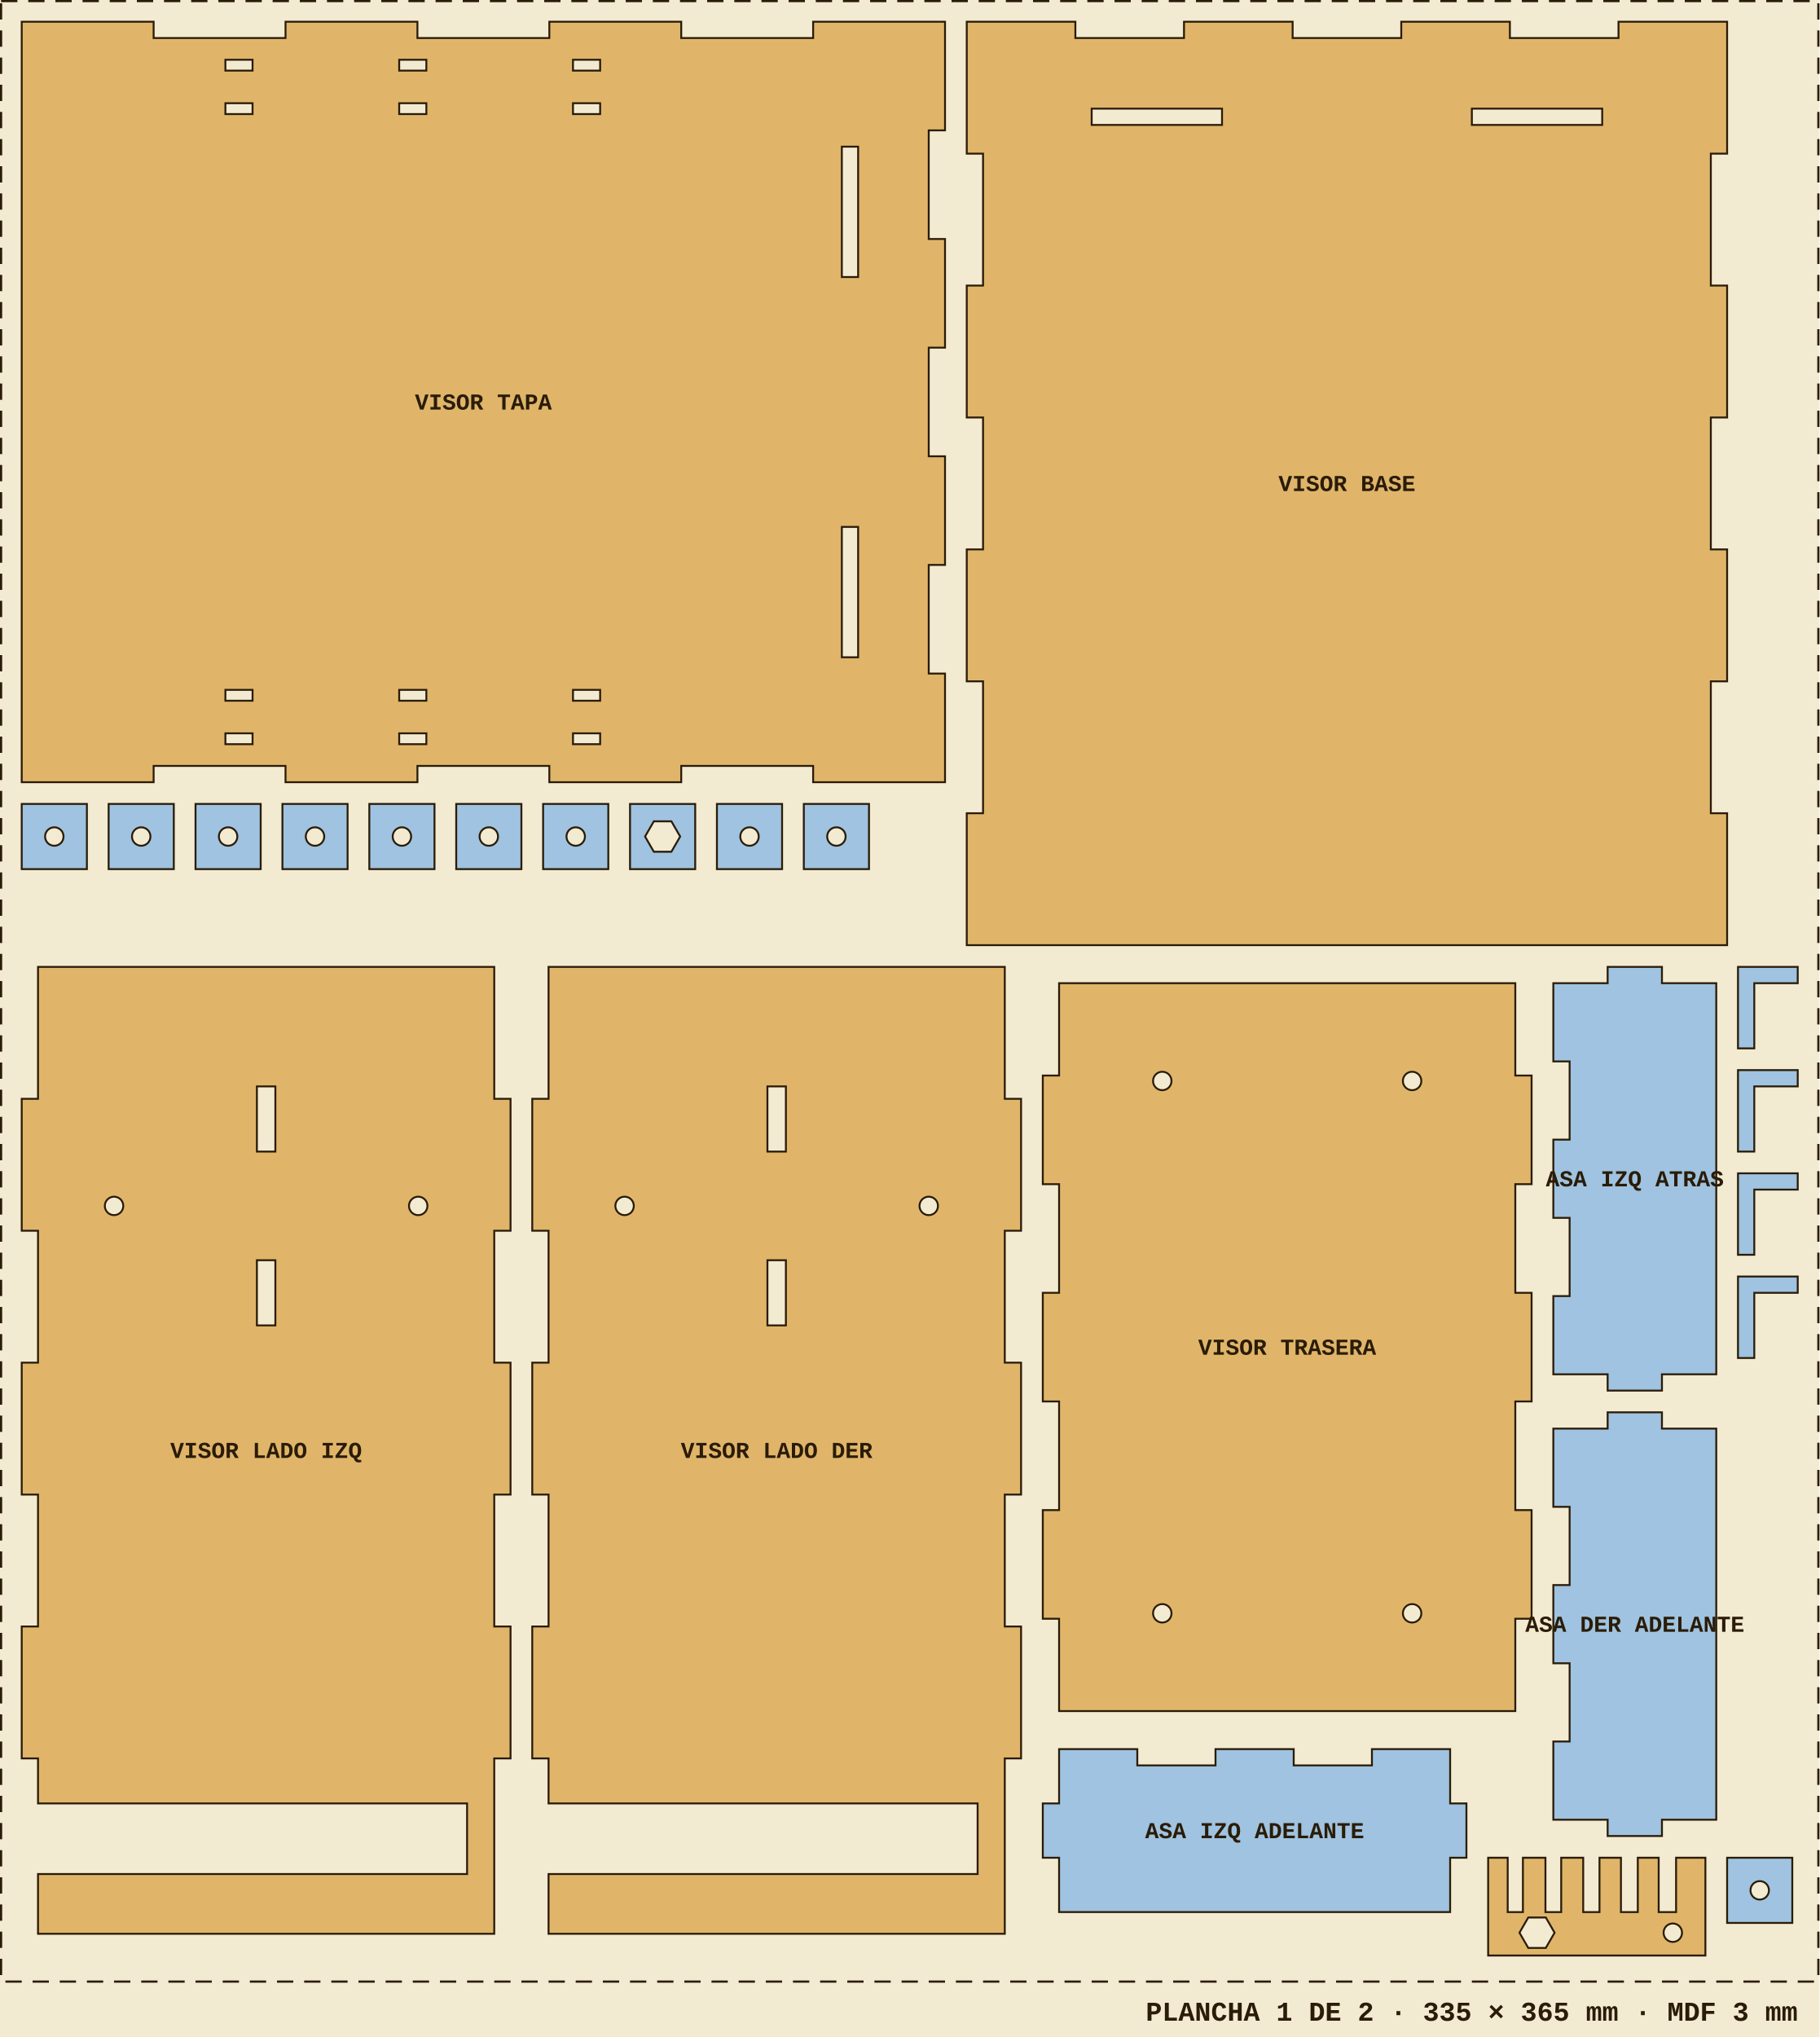
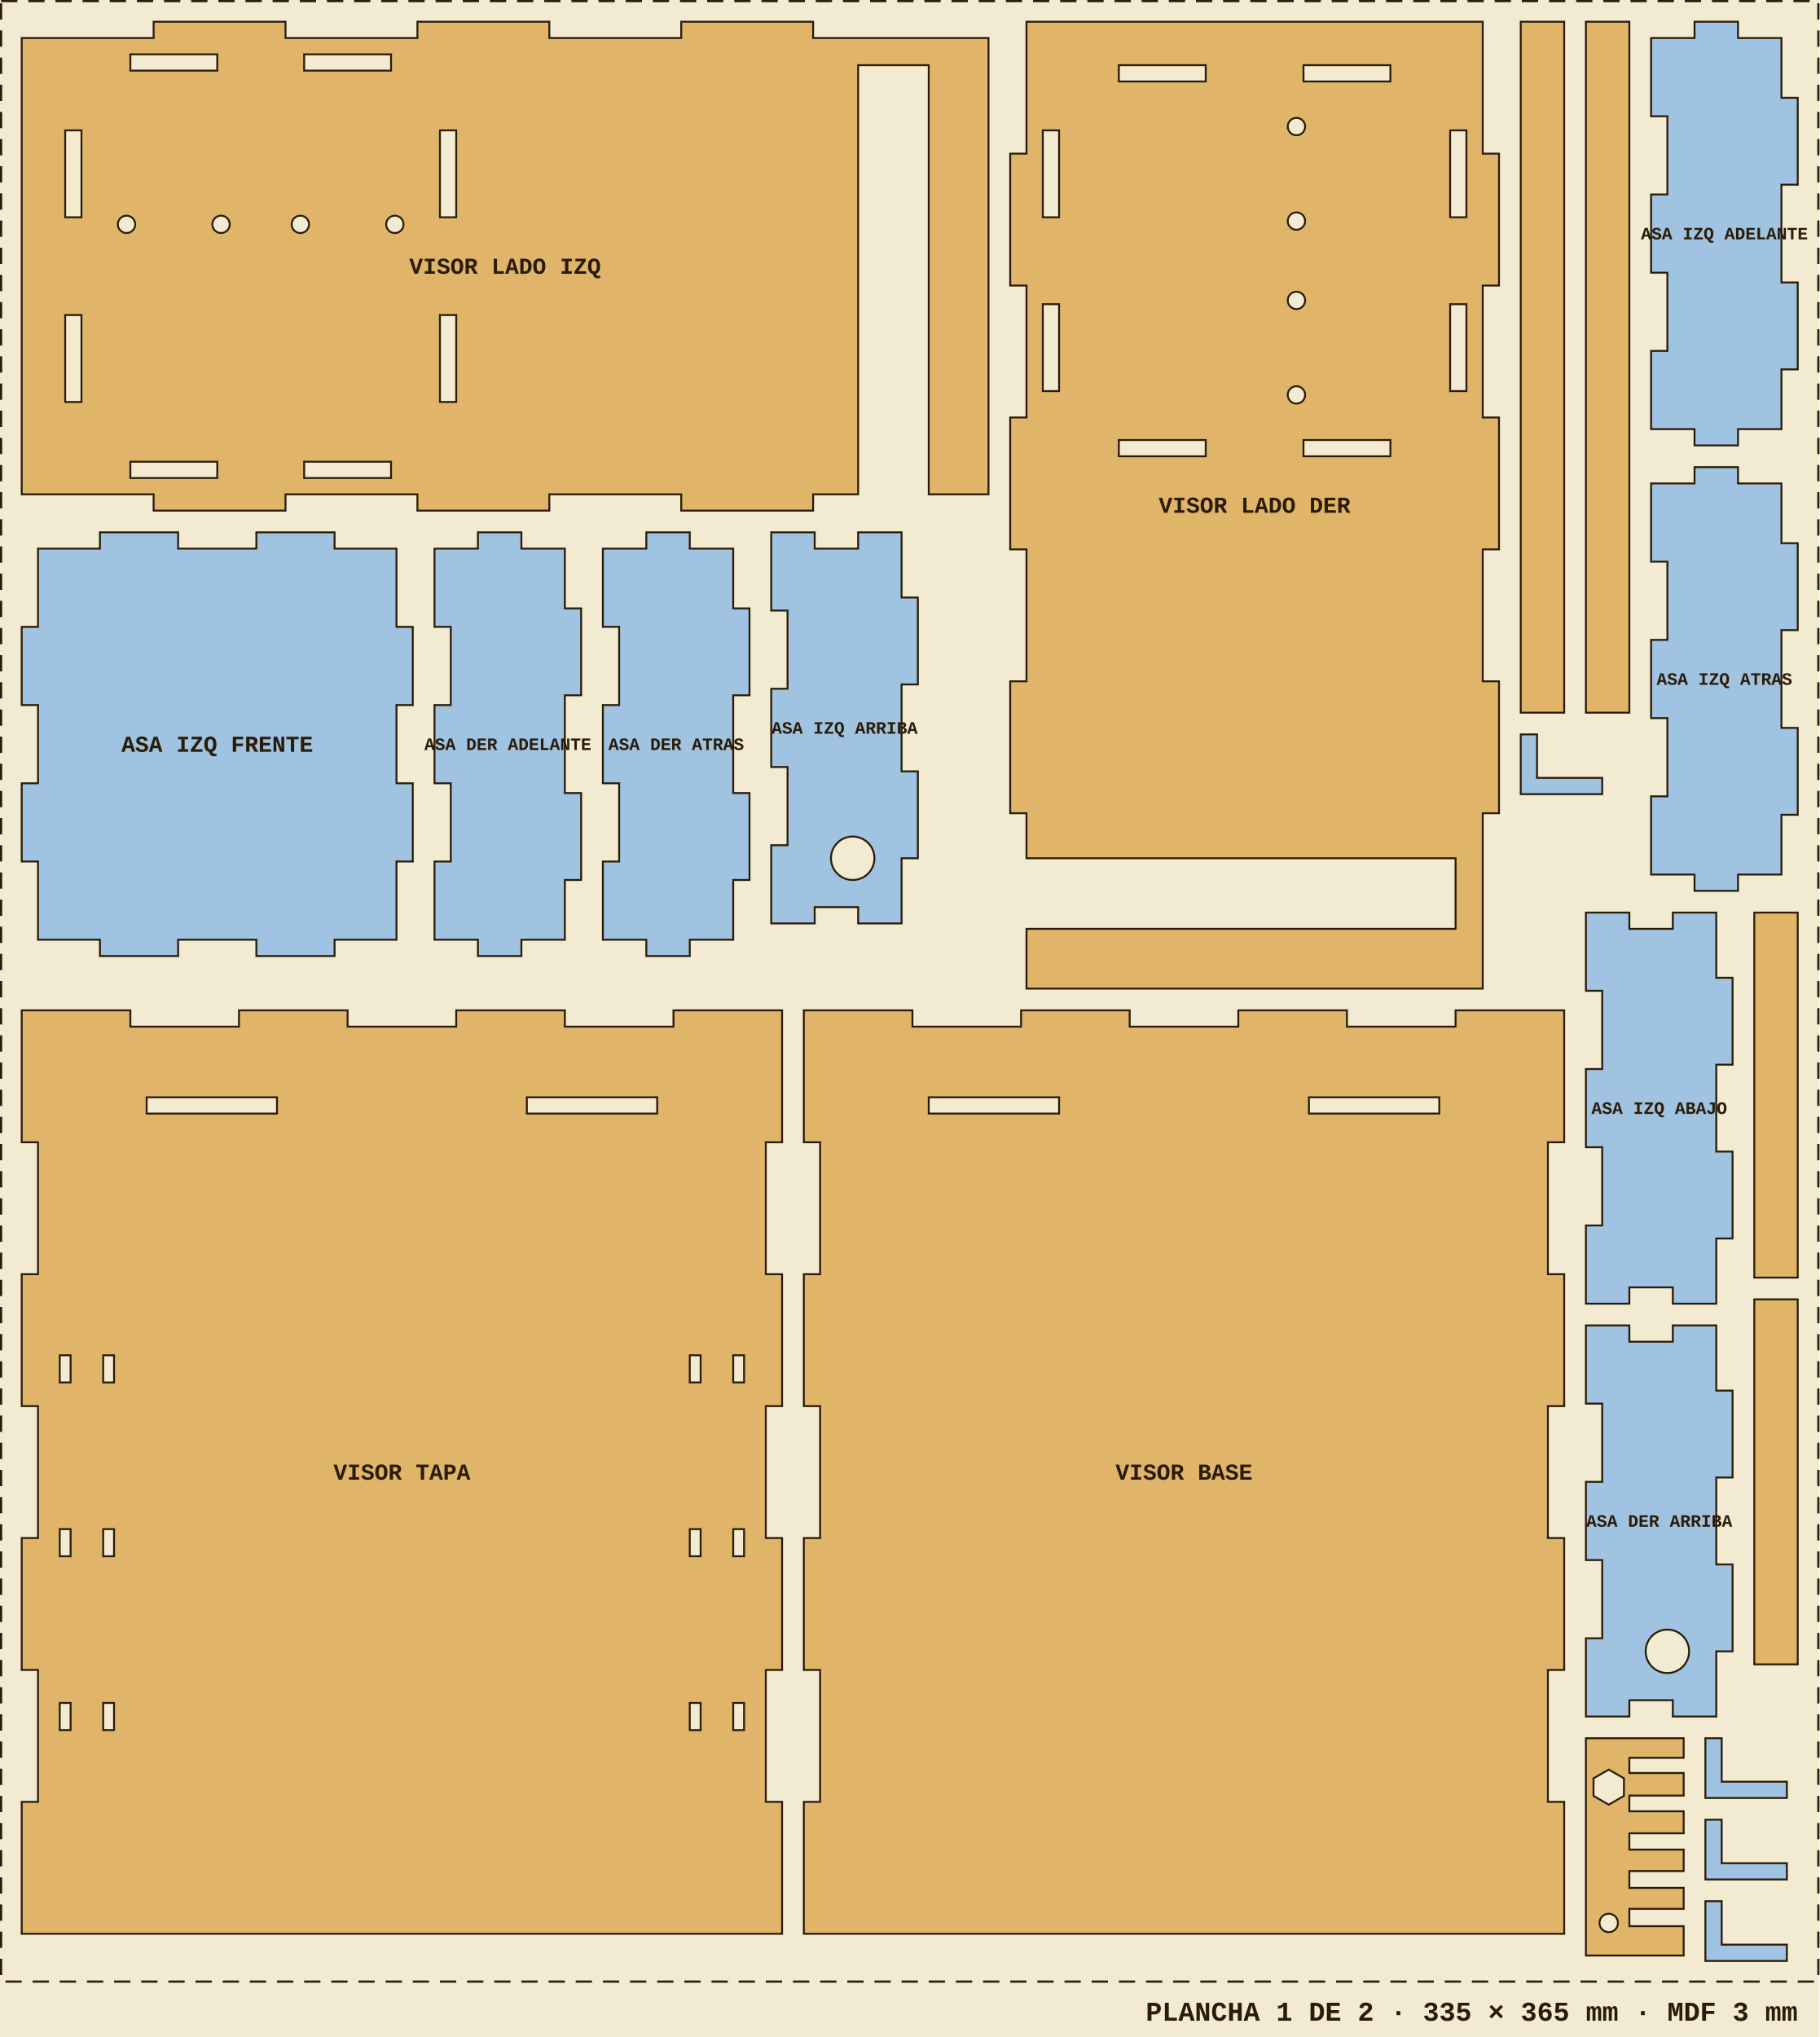
<svg xmlns="http://www.w3.org/2000/svg" width="335mm" height="375mm" viewBox="0 0 335 375">
  <rect width="100%" height="100%" fill="#f3ead2" />
  <rect x="0.2" y="0.2" width="334.6" height="364.6" fill="none" stroke="#2a1c08" stroke-width="0.4" stroke-dasharray="3 2" />
-   <path d="M4,4 L4,144 L28.286,144 L28.286,141 L52.571,141 L52.571,144 L76.857,144 L76.857,141 L101.143,141 L101.143,144 L125.429,144 L125.429,141 L149.714,141 L149.714,144 L174,144 L174,124 L171,124 L171,104 L174,104 L174,84 L171,84 L171,64 L174,64 L174,44 L171,44 L171,24 L174,24 L174,4 L149.714,4 L149.714,7 L125.429,7 L125.429,4 L101.143,4 L101.143,7 L76.857,7 L76.857,4 L52.571,4 L52.571,7 L28.286,7 L28.286,4 Z M155,27 L155,51 L158,51 L158,27 Z M155,97 L155,121 L158,121 L158,97 Z M41.5,11 L41.5,13 L46.5,13 L46.5,11 Z M41.5,19 L41.5,21 L46.5,21 L46.5,19 Z M73.5,11 L73.5,13 L78.5,13 L78.5,11 Z M73.5,19 L73.5,21 L78.5,21 L78.5,19 Z M105.5,11 L105.5,13 L110.5,13 L110.5,11 Z M105.5,19 L105.5,21 L110.5,21 L110.5,19 Z M41.5,127 L41.5,129 L46.5,129 L46.5,127 Z M41.5,135 L41.5,137 L46.5,137 L46.5,135 Z M73.5,127 L73.5,129 L78.5,129 L78.5,127 Z M73.5,135 L73.5,137 L78.5,137 L78.5,135 Z M105.5,127 L105.5,129 L110.5,129 L110.5,127 Z M105.5,135 L105.5,137 L110.5,137 L110.5,135 Z" fill="#e0b56a" fill-rule="evenodd" stroke="#2a1c08" stroke-width="0.35" />
-   <text x="89" y="75.4" font-family="Courier New, monospace" font-size="4.2" font-weight="bold" fill="#2a1c08" text-anchor="middle">VISOR TAPA</text>
-   <path d="M178,174 L318,174 L318,149.714 L315,149.714 L315,125.429 L318,125.429 L318,101.143 L315,101.143 L315,76.857 L318,76.857 L318,52.571 L315,52.571 L315,28.286 L318,28.286 L318,4 L298,4 L298,7 L278,7 L278,4 L258,4 L258,7 L238,7 L238,4 L218,4 L218,7 L198,7 L198,4 L178,4 L178,28.286 L181,28.286 L181,52.571 L178,52.571 L178,76.857 L181,76.857 L181,101.143 L178,101.143 L178,125.429 L181,125.429 L181,149.714 L178,149.714 Z M201,23 L225,23 L225,20 L201,20 Z M271,23 L295,23 L295,20 L271,20 Z" fill="#e0b56a" fill-rule="evenodd" stroke="#2a1c08" stroke-width="0.35" />
-   <text x="248" y="90.4" font-family="Courier New, monospace" font-size="4.2" font-weight="bold" fill="#2a1c08" text-anchor="middle">VISOR BASE</text>
-   <path d="M7,178 L7,202.286 L4,202.286 L4,226.571 L7,226.571 L7,250.857 L4,250.857 L4,275.143 L7,275.143 L7,299.429 L4,299.429 L4,323.714 L7,323.714 L7,332 L86,332 L86,345 L7,345 L7,356 L91,356 L91,323.714 L94,323.714 L94,299.429 L91,299.429 L91,275.143 L94,275.143 L94,250.857 L91,250.857 L91,226.571 L94,226.571 L94,202.286 L91,202.286 L91,178 Z M47.3,200 L47.3,212 L50.7,212 L50.7,200 Z M47.3,232 L47.3,244 L50.7,244 L50.7,232 Z" fill="#e0b56a" fill-rule="evenodd" stroke="#2a1c08" stroke-width="0.35" />
-   <circle cx="21" cy="222" r="1.7" fill="#f3ead2" stroke="#2a1c08" stroke-width="0.35" />
-   <circle cx="77" cy="222" r="1.7" fill="#f3ead2" stroke="#2a1c08" stroke-width="0.35" />
-   <text x="49" y="268.4" font-family="Courier New, monospace" font-size="4.2" font-weight="bold" fill="#2a1c08" text-anchor="middle">VISOR LADO IZQ</text>
-   <path d="M101,178 L101,202.286 L98,202.286 L98,226.571 L101,226.571 L101,250.857 L98,250.857 L98,275.143 L101,275.143 L101,299.429 L98,299.429 L98,323.714 L101,323.714 L101,332 L180,332 L180,345 L101,345 L101,356 L185,356 L185,323.714 L188,323.714 L188,299.429 L185,299.429 L185,275.143 L188,275.143 L188,250.857 L185,250.857 L185,226.571 L188,226.571 L188,202.286 L185,202.286 L185,178 Z M141.3,200 L141.3,212 L144.7,212 L144.7,200 Z M141.3,232 L141.3,244 L144.7,244 L144.7,232 Z" fill="#e0b56a" fill-rule="evenodd" stroke="#2a1c08" stroke-width="0.35" />
-   <circle cx="115" cy="222" r="1.7" fill="#f3ead2" stroke="#2a1c08" stroke-width="0.35" />
-   <circle cx="171" cy="222" r="1.7" fill="#f3ead2" stroke="#2a1c08" stroke-width="0.35" />
-   <text x="143" y="268.4" font-family="Courier New, monospace" font-size="4.2" font-weight="bold" fill="#2a1c08" text-anchor="middle">VISOR LADO DER</text>
-   <path d="M195,181 L195,198 L192,198 L192,218 L195,218 L195,238 L192,238 L192,258 L195,258 L195,278 L192,278 L192,298 L195,298 L195,315 L279,315 L279,298 L282,298 L282,278 L279,278 L279,258 L282,258 L282,238 L279,238 L279,218 L282,218 L282,198 L279,198 L279,181 Z" fill="#e0b56a" fill-rule="evenodd" stroke="#2a1c08" stroke-width="0.35" />
-   <circle cx="214" cy="199" r="1.7" fill="#f3ead2" stroke="#2a1c08" stroke-width="0.35" />
-   <circle cx="260" cy="199" r="1.7" fill="#f3ead2" stroke="#2a1c08" stroke-width="0.35" />
-   <circle cx="214" cy="297" r="1.7" fill="#f3ead2" stroke="#2a1c08" stroke-width="0.35" />
-   <circle cx="260" cy="297" r="1.7" fill="#f3ead2" stroke="#2a1c08" stroke-width="0.35" />
-   <text x="237" y="249.4" font-family="Courier New, monospace" font-size="4.2" font-weight="bold" fill="#2a1c08" text-anchor="middle">VISOR TRASERA</text>
-   <path d="M195,325 L195,332 L192,332 L192,342 L195,342 L195,352 L267,352 L267,342 L270,342 L270,332 L267,332 L267,325 L267,322 L252.6,322 L252.6,325 L238.2,325 L238.2,322 L223.8,322 L223.8,325 L209.4,325 L209.4,322 L195,322 Z" fill="#9fc3e0" fill-rule="evenodd" stroke="#2a1c08" stroke-width="0.35" />
-   <text x="231" y="338.4" font-family="Courier New, monospace" font-size="4.2" font-weight="bold" fill="#2a1c08" text-anchor="middle">ASA IZQ ADELANTE</text>
-   <path d="M289,253 L296,253 L296,256 L306,256 L306,253 L316,253 L316,181 L306,181 L306,178 L296,178 L296,181 L289,181 L286,181 L286,195.4 L289,195.4 L289,209.8 L286,209.8 L286,224.2 L289,224.2 L289,238.6 L286,238.6 L286,253 Z" fill="#9fc3e0" fill-rule="evenodd" stroke="#2a1c08" stroke-width="0.35" />
-   <text x="301" y="218.4" font-family="Courier New, monospace" font-size="4.2" font-weight="bold" fill="#2a1c08" text-anchor="middle">ASA IZQ ATRAS</text>
-   <path d="M289,335 L296,335 L296,338 L306,338 L306,335 L316,335 L316,263 L306,263 L306,260 L296,260 L296,263 L289,263 L286,263 L286,277.4 L289,277.4 L289,291.8 L286,291.8 L286,306.2 L289,306.2 L289,320.6 L286,320.6 L286,335 Z" fill="#9fc3e0" fill-rule="evenodd" stroke="#2a1c08" stroke-width="0.35" />
-   <text x="301" y="300.4" font-family="Courier New, monospace" font-size="4.2" font-weight="bold" fill="#2a1c08" text-anchor="middle">ASA DER ADELANTE</text>
-   <path d="M274,360 L314,360 L314,342 L308.6,342 L308.6,352 L305.4,352 L305.4,342 L301.55,342 L301.55,352 L298.45,352 L298.45,342 L294.5,342 L294.5,352 L291.5,352 L291.5,342 L287.45,342 L287.45,352 L284.55,352 L284.55,342 L280.4,342 L280.4,352 L277.6,352 L277.6,342 L274,342 Z M286.233,355.8 L284.617,353 L281.383,353 L279.767,355.8 L281.383,358.6 L284.617,358.6 Z" fill="#e0b56a" fill-rule="evenodd" stroke="#2a1c08" stroke-width="0.35" />
-   <circle cx="308" cy="355.8" r="1.7" fill="#f3ead2" stroke="#2a1c08" stroke-width="0.35" />
-   <path d="M320,178 L320,193 L323,193 L323,181 L331,181 L331,178 Z" fill="#9fc3e0" fill-rule="evenodd" stroke="#2a1c08" stroke-width="0.35" />
-   <path d="M320,197 L320,212 L323,212 L323,200 L331,200 L331,197 Z" fill="#9fc3e0" fill-rule="evenodd" stroke="#2a1c08" stroke-width="0.35" />
-   <path d="M320,216 L320,231 L323,231 L323,219 L331,219 L331,216 Z" fill="#9fc3e0" fill-rule="evenodd" stroke="#2a1c08" stroke-width="0.35" />
-   <path d="M320,235 L320,250 L323,250 L323,238 L331,238 L331,235 Z" fill="#9fc3e0" fill-rule="evenodd" stroke="#2a1c08" stroke-width="0.35" />
-   <path d="M318,354 L330,354 L330,342 L318,342 Z" fill="#9fc3e0" fill-rule="evenodd" stroke="#2a1c08" stroke-width="0.35" />
-   <circle cx="324" cy="348" r="1.7" fill="#f3ead2" stroke="#2a1c08" stroke-width="0.35" />
-   <path d="M4,160 L16,160 L16,148 L4,148 Z" fill="#9fc3e0" fill-rule="evenodd" stroke="#2a1c08" stroke-width="0.35" />
-   <circle cx="10" cy="154" r="1.7" fill="#f3ead2" stroke="#2a1c08" stroke-width="0.35" />
-   <path d="M20,160 L32,160 L32,148 L20,148 Z" fill="#9fc3e0" fill-rule="evenodd" stroke="#2a1c08" stroke-width="0.35" />
-   <circle cx="26" cy="154" r="1.7" fill="#f3ead2" stroke="#2a1c08" stroke-width="0.35" />
-   <path d="M36,160 L48,160 L48,148 L36,148 Z" fill="#9fc3e0" fill-rule="evenodd" stroke="#2a1c08" stroke-width="0.35" />
-   <circle cx="42" cy="154" r="1.7" fill="#f3ead2" stroke="#2a1c08" stroke-width="0.35" />
-   <path d="M52,160 L64,160 L64,148 L52,148 Z" fill="#9fc3e0" fill-rule="evenodd" stroke="#2a1c08" stroke-width="0.35" />
-   <circle cx="58" cy="154" r="1.7" fill="#f3ead2" stroke="#2a1c08" stroke-width="0.35" />
-   <path d="M68,160 L80,160 L80,148 L68,148 Z" fill="#9fc3e0" fill-rule="evenodd" stroke="#2a1c08" stroke-width="0.35" />
-   <circle cx="74" cy="154" r="1.7" fill="#f3ead2" stroke="#2a1c08" stroke-width="0.35" />
-   <path d="M84,160 L96,160 L96,148 L84,148 Z" fill="#9fc3e0" fill-rule="evenodd" stroke="#2a1c08" stroke-width="0.35" />
-   <circle cx="90" cy="154" r="1.7" fill="#f3ead2" stroke="#2a1c08" stroke-width="0.35" />
-   <path d="M100,160 L112,160 L112,148 L100,148 Z" fill="#9fc3e0" fill-rule="evenodd" stroke="#2a1c08" stroke-width="0.35" />
-   <circle cx="106" cy="154" r="1.7" fill="#f3ead2" stroke="#2a1c08" stroke-width="0.35" />
-   <path d="M116,160 L128,160 L128,148 L116,148 Z M125.233,154 L123.617,151.2 L120.383,151.2 L118.767,154 L120.383,156.8 L123.617,156.8 Z" fill="#9fc3e0" fill-rule="evenodd" stroke="#2a1c08" stroke-width="0.35" />
-   <path d="M132,160 L144,160 L144,148 L132,148 Z" fill="#9fc3e0" fill-rule="evenodd" stroke="#2a1c08" stroke-width="0.35" />
-   <circle cx="138" cy="154" r="1.7" fill="#f3ead2" stroke="#2a1c08" stroke-width="0.35" />
-   <path d="M148,160 L160,160 L160,148 L148,148 Z" fill="#9fc3e0" fill-rule="evenodd" stroke="#2a1c08" stroke-width="0.35" />
-   <circle cx="154" cy="154" r="1.7" fill="#f3ead2" stroke="#2a1c08" stroke-width="0.35" />
+   <path d="M4,91 L28.286,91 L28.286,94 L52.571,94 L52.571,91 L76.857,91 L76.857,94 L101.143,94 L101.143,91 L125.429,91 L125.429,94 L149.714,94 L149.714,91 L158,91 L158,12 L171,12 L171,91 L182,91 L182,7 L149.714,7 L149.714,4 L125.429,4 L125.429,7 L101.143,7 L101.143,4 L76.857,4 L76.857,7 L52.571,7 L52.571,4 L28.286,4 L28.286,7 L4,7 Z M24,88 L40,88 L40,85 L24,85 Z M24,13 L40,13 L40,10 L24,10 Z M56,88 L72,88 L72,85 L56,85 Z M56,13 L72,13 L72,10 L56,10 Z M12,74 L15,74 L15,58 L12,58 Z M81,74 L84,74 L84,58 L81,58 Z M12,40 L15,40 L15,24 L12,24 Z M81,40 L84,40 L84,24 L81,24 Z" fill="#e0b56a" fill-rule="evenodd" stroke="#2a1c08" stroke-width="0.35" />
+   <circle cx="23.3" cy="41.3" r="1.6" fill="#f3ead2" stroke="#2a1c08" stroke-width="0.35" />
+   <circle cx="40.7" cy="41.3" r="1.6" fill="#f3ead2" stroke="#2a1c08" stroke-width="0.35" />
+   <circle cx="55.3" cy="41.3" r="1.6" fill="#f3ead2" stroke="#2a1c08" stroke-width="0.35" />
+   <circle cx="72.7" cy="41.3" r="1.6" fill="#f3ead2" stroke="#2a1c08" stroke-width="0.35" />
+   <text x="93" y="50.4" font-family="Courier New, monospace" font-size="4.2" font-weight="bold" fill="#2a1c08" text-anchor="middle">VISOR LADO IZQ</text>
+   <path d="M189,4 L189,28.286 L186,28.286 L186,52.571 L189,52.571 L189,76.857 L186,76.857 L186,101.143 L189,101.143 L189,125.429 L186,125.429 L186,149.714 L189,149.714 L189,158 L268,158 L268,171 L189,171 L189,182 L273,182 L273,149.714 L276,149.714 L276,125.429 L273,125.429 L273,101.143 L276,101.143 L276,76.857 L273,76.857 L273,52.571 L276,52.571 L276,28.286 L273,28.286 L273,4 Z M192,24 L192,40 L195,40 L195,24 Z M267,24 L267,40 L270,40 L270,24 Z M192,56 L192,72 L195,72 L195,56 Z M267,56 L267,72 L270,72 L270,56 Z M206,12 L206,15 L222,15 L222,12 Z M206,81 L206,84 L222,84 L222,81 Z M240,12 L240,15 L256,15 L256,12 Z M240,81 L240,84 L256,84 L256,81 Z" fill="#e0b56a" fill-rule="evenodd" stroke="#2a1c08" stroke-width="0.35" />
+   <circle cx="238.7" cy="23.3" r="1.6" fill="#f3ead2" stroke="#2a1c08" stroke-width="0.35" />
+   <circle cx="238.7" cy="40.7" r="1.6" fill="#f3ead2" stroke="#2a1c08" stroke-width="0.35" />
+   <circle cx="238.7" cy="55.3" r="1.6" fill="#f3ead2" stroke="#2a1c08" stroke-width="0.35" />
+   <circle cx="238.7" cy="72.7" r="1.6" fill="#f3ead2" stroke="#2a1c08" stroke-width="0.35" />
+   <text x="231" y="94.4" font-family="Courier New, monospace" font-size="4.2" font-weight="bold" fill="#2a1c08" text-anchor="middle">VISOR LADO DER</text>
+   <path d="M4,356 L144,356 L144,331.714 L141,331.714 L141,307.429 L144,307.429 L144,283.143 L141,283.143 L141,258.857 L144,258.857 L144,234.571 L141,234.571 L141,210.286 L144,210.286 L144,186 L124,186 L124,189 L104,189 L104,186 L84,186 L84,189 L64,189 L64,186 L44,186 L44,189 L24,189 L24,186 L4,186 L4,210.286 L7,210.286 L7,234.571 L4,234.571 L4,258.857 L7,258.857 L7,283.143 L4,283.143 L4,307.429 L7,307.429 L7,331.714 L4,331.714 Z M27,205 L51,205 L51,202 L27,202 Z M97,205 L121,205 L121,202 L97,202 Z M11,318.5 L13,318.5 L13,313.5 L11,313.5 Z M19,318.5 L21,318.5 L21,313.5 L19,313.5 Z M11,286.5 L13,286.5 L13,281.5 L11,281.5 Z M19,286.5 L21,286.5 L21,281.5 L19,281.5 Z M11,254.5 L13,254.5 L13,249.5 L11,249.5 Z M19,254.5 L21,254.5 L21,249.5 L19,249.5 Z M127,318.5 L129,318.5 L129,313.5 L127,313.5 Z M135,318.5 L137,318.5 L137,313.5 L135,313.5 Z M127,286.5 L129,286.5 L129,281.5 L127,281.5 Z M135,286.5 L137,286.5 L137,281.5 L135,281.5 Z M127,254.5 L129,254.5 L129,249.5 L127,249.5 Z M135,254.5 L137,254.5 L137,249.5 L135,249.5 Z" fill="#e0b56a" fill-rule="evenodd" stroke="#2a1c08" stroke-width="0.35" />
+   <text x="74" y="272.4" font-family="Courier New, monospace" font-size="4.2" font-weight="bold" fill="#2a1c08" text-anchor="middle">VISOR TAPA</text>
+   <path d="M148,356 L288,356 L288,331.714 L285,331.714 L285,307.429 L288,307.429 L288,283.143 L285,283.143 L285,258.857 L288,258.857 L288,234.571 L285,234.571 L285,210.286 L288,210.286 L288,186 L268,186 L268,189 L248,189 L248,186 L228,186 L228,189 L208,189 L208,186 L188,186 L188,189 L168,189 L168,186 L148,186 L148,210.286 L151,210.286 L151,234.571 L148,234.571 L148,258.857 L151,258.857 L151,283.143 L148,283.143 L148,307.429 L151,307.429 L151,331.714 L148,331.714 Z M171,205 L195,205 L195,202 L171,202 Z M241,205 L265,205 L265,202 L241,202 Z" fill="#e0b56a" fill-rule="evenodd" stroke="#2a1c08" stroke-width="0.35" />
+   <text x="218" y="272.4" font-family="Courier New, monospace" font-size="4.2" font-weight="bold" fill="#2a1c08" text-anchor="middle">VISOR BASE</text>
+   <path d="M292,4 L292,131.2 L300,131.2 L300,4 Z" fill="#e0b56a" fill-rule="evenodd" stroke="#2a1c08" stroke-width="0.35" />
+   <path d="M280,4 L280,131.2 L288,131.2 L288,4 Z" fill="#e0b56a" fill-rule="evenodd" stroke="#2a1c08" stroke-width="0.35" />
+   <path d="M307,79 L312,79 L312,82 L320,82 L320,79 L328,79 L328,68 L331,68 L331,52 L328,52 L328,34 L331,34 L331,18 L328,18 L328,7 L320,7 L320,4 L312,4 L312,7 L307,7 L304,7 L304,21.4 L307,21.4 L307,35.8 L304,35.8 L304,50.2 L307,50.2 L307,64.6 L304,64.6 L304,79 Z" fill="#9fc3e0" fill-rule="evenodd" stroke="#2a1c08" stroke-width="0.35" />
+   <text x="317.5" y="44.067" font-family="Courier New, monospace" font-size="3.2" font-weight="bold" fill="#2a1c08" text-anchor="middle">ASA IZQ ADELANTE</text>
+   <path d="M307,161 L312,161 L312,164 L320,164 L320,161 L328,161 L328,150 L331,150 L331,134 L328,134 L328,116 L331,116 L331,100 L328,100 L328,89 L320,89 L320,86 L312,86 L312,89 L307,89 L304,89 L304,103.4 L307,103.4 L307,117.8 L304,117.8 L304,132.2 L307,132.2 L307,146.6 L304,146.6 L304,161 Z" fill="#9fc3e0" fill-rule="evenodd" stroke="#2a1c08" stroke-width="0.35" />
+   <text x="317.5" y="126.067" font-family="Courier New, monospace" font-size="3.2" font-weight="bold" fill="#2a1c08" text-anchor="middle">ASA IZQ ATRAS</text>
+   <path d="M7,173 L18.4,173 L18.4,176 L32.8,176 L32.8,173 L47.2,173 L47.2,176 L61.6,176 L61.6,173 L73,173 L73,158.6 L76,158.6 L76,144.2 L73,144.2 L73,129.8 L76,129.8 L76,115.4 L73,115.4 L73,101 L61.6,101 L61.6,98 L47.2,98 L47.2,101 L32.8,101 L32.8,98 L18.4,98 L18.4,101 L7,101 L7,115.4 L4,115.4 L4,129.8 L7,129.8 L7,144.2 L4,144.2 L4,158.6 L7,158.6 Z" fill="#9fc3e0" fill-rule="evenodd" stroke="#2a1c08" stroke-width="0.35" />
+   <text x="40" y="138.4" font-family="Courier New, monospace" font-size="4.2" font-weight="bold" fill="#2a1c08" text-anchor="middle">ASA IZQ FRENTE</text>
+   <path d="M83,173 L88,173 L88,176 L96,176 L96,173 L104,173 L104,162 L107,162 L107,146 L104,146 L104,128 L107,128 L107,112 L104,112 L104,101 L96,101 L96,98 L88,98 L88,101 L83,101 L80,101 L80,115.4 L83,115.4 L83,129.8 L80,129.8 L80,144.2 L83,144.2 L83,158.6 L80,158.6 L80,173 Z" fill="#9fc3e0" fill-rule="evenodd" stroke="#2a1c08" stroke-width="0.35" />
+   <text x="93.5" y="138.067" font-family="Courier New, monospace" font-size="3.2" font-weight="bold" fill="#2a1c08" text-anchor="middle">ASA DER ADELANTE</text>
+   <path d="M114,173 L119,173 L119,176 L127,176 L127,173 L135,173 L135,162 L138,162 L138,146 L135,146 L135,128 L138,128 L138,112 L135,112 L135,101 L127,101 L127,98 L119,98 L119,101 L114,101 L111,101 L111,115.4 L114,115.4 L114,129.8 L111,129.8 L111,144.2 L114,144.2 L114,158.6 L111,158.6 L111,173 Z" fill="#9fc3e0" fill-rule="evenodd" stroke="#2a1c08" stroke-width="0.35" />
+   <text x="124.5" y="138.067" font-family="Courier New, monospace" font-size="3.2" font-weight="bold" fill="#2a1c08" text-anchor="middle">ASA DER ATRAS</text>
+   <path d="M142,98 L142,112.4 L145,112.4 L145,126.8 L142,126.8 L142,141.2 L145,141.2 L145,155.6 L142,155.6 L142,170 L150,170 L150,167 L158,167 L158,170 L166,170 L166,167 L166,158 L169,158 L169,142 L166,142 L166,126 L169,126 L169,110 L166,110 L166,101 L166,98 L158,98 L158,101 L150,101 L150,98 Z" fill="#9fc3e0" fill-rule="evenodd" stroke="#2a1c08" stroke-width="0.35" />
+   <circle cx="157" cy="158" r="4" fill="#f3ead2" stroke="#2a1c08" stroke-width="0.35" />
+   <text x="155.5" y="135.067" font-family="Courier New, monospace" font-size="3.2" font-weight="bold" fill="#2a1c08" text-anchor="middle">ASA IZQ ARRIBA</text>
+   <path d="M292,168 L292,182.4 L295,182.4 L295,196.8 L292,196.8 L292,211.2 L295,211.2 L295,225.6 L292,225.6 L292,240 L300,240 L300,237 L308,237 L308,240 L316,240 L316,237 L316,228 L319,228 L319,212 L316,212 L316,196 L319,196 L319,180 L316,180 L316,171 L316,168 L308,168 L308,171 L300,171 L300,168 Z" fill="#9fc3e0" fill-rule="evenodd" stroke="#2a1c08" stroke-width="0.35" />
+   <text x="305.5" y="205.067" font-family="Courier New, monospace" font-size="3.2" font-weight="bold" fill="#2a1c08" text-anchor="middle">ASA IZQ ABAJO</text>
+   <path d="M292,244 L292,258.4 L295,258.4 L295,272.8 L292,272.8 L292,287.2 L295,287.2 L295,301.6 L292,301.6 L292,316 L300,316 L300,313 L308,313 L308,316 L316,316 L316,313 L316,304 L319,304 L319,288 L316,288 L316,272 L319,272 L319,256 L316,256 L316,247 L316,244 L308,244 L308,247 L300,247 L300,244 Z" fill="#9fc3e0" fill-rule="evenodd" stroke="#2a1c08" stroke-width="0.35" />
+   <circle cx="307" cy="304" r="4" fill="#f3ead2" stroke="#2a1c08" stroke-width="0.35" />
+   <text x="305.5" y="281.067" font-family="Courier New, monospace" font-size="3.2" font-weight="bold" fill="#2a1c08" text-anchor="middle">ASA DER ARRIBA</text>
+   <path d="M323,235.2 L331,235.2 L331,168 L323,168 Z" fill="#e0b56a" fill-rule="evenodd" stroke="#2a1c08" stroke-width="0.35" />
+   <path d="M323,306.4 L331,306.4 L331,239.2 L323,239.2 Z" fill="#e0b56a" fill-rule="evenodd" stroke="#2a1c08" stroke-width="0.35" />
+   <path d="M292,320 L292,360 L310,360 L310,354.6 L300,354.6 L300,351.4 L310,351.4 L310,347.55 L300,347.55 L300,344.45 L310,344.45 L310,340.5 L300,340.5 L300,337.5 L310,337.5 L310,333.45 L300,333.45 L300,330.55 L310,330.55 L310,326.4 L300,326.4 L300,323.6 L310,323.6 L310,320 Z M296.2,332.233 L299,330.617 L299,327.383 L296.2,325.767 L293.4,327.383 L293.4,330.617 Z" fill="#e0b56a" fill-rule="evenodd" stroke="#2a1c08" stroke-width="0.35" />
+   <circle cx="296.2" cy="354" r="1.7" fill="#f3ead2" stroke="#2a1c08" stroke-width="0.35" />
+   <path d="M314,331 L329,331 L329,328 L317,328 L317,320 L314,320 Z" fill="#9fc3e0" fill-rule="evenodd" stroke="#2a1c08" stroke-width="0.35" />
+   <path d="M314,346 L329,346 L329,343 L317,343 L317,335 L314,335 Z" fill="#9fc3e0" fill-rule="evenodd" stroke="#2a1c08" stroke-width="0.35" />
+   <path d="M314,361 L329,361 L329,358 L317,358 L317,350 L314,350 Z" fill="#9fc3e0" fill-rule="evenodd" stroke="#2a1c08" stroke-width="0.35" />
+   <path d="M280,146.2 L295,146.2 L295,143.2 L283,143.2 L283,135.2 L280,135.2 Z" fill="#9fc3e0" fill-rule="evenodd" stroke="#2a1c08" stroke-width="0.35" />
  <text x="331" y="372" font-family="Courier New, monospace" font-size="5" font-weight="bold" fill="#2a1c08" text-anchor="end">PLANCHA 1 DE 2 · 335 × 365 mm · MDF 3 mm</text>
</svg>
